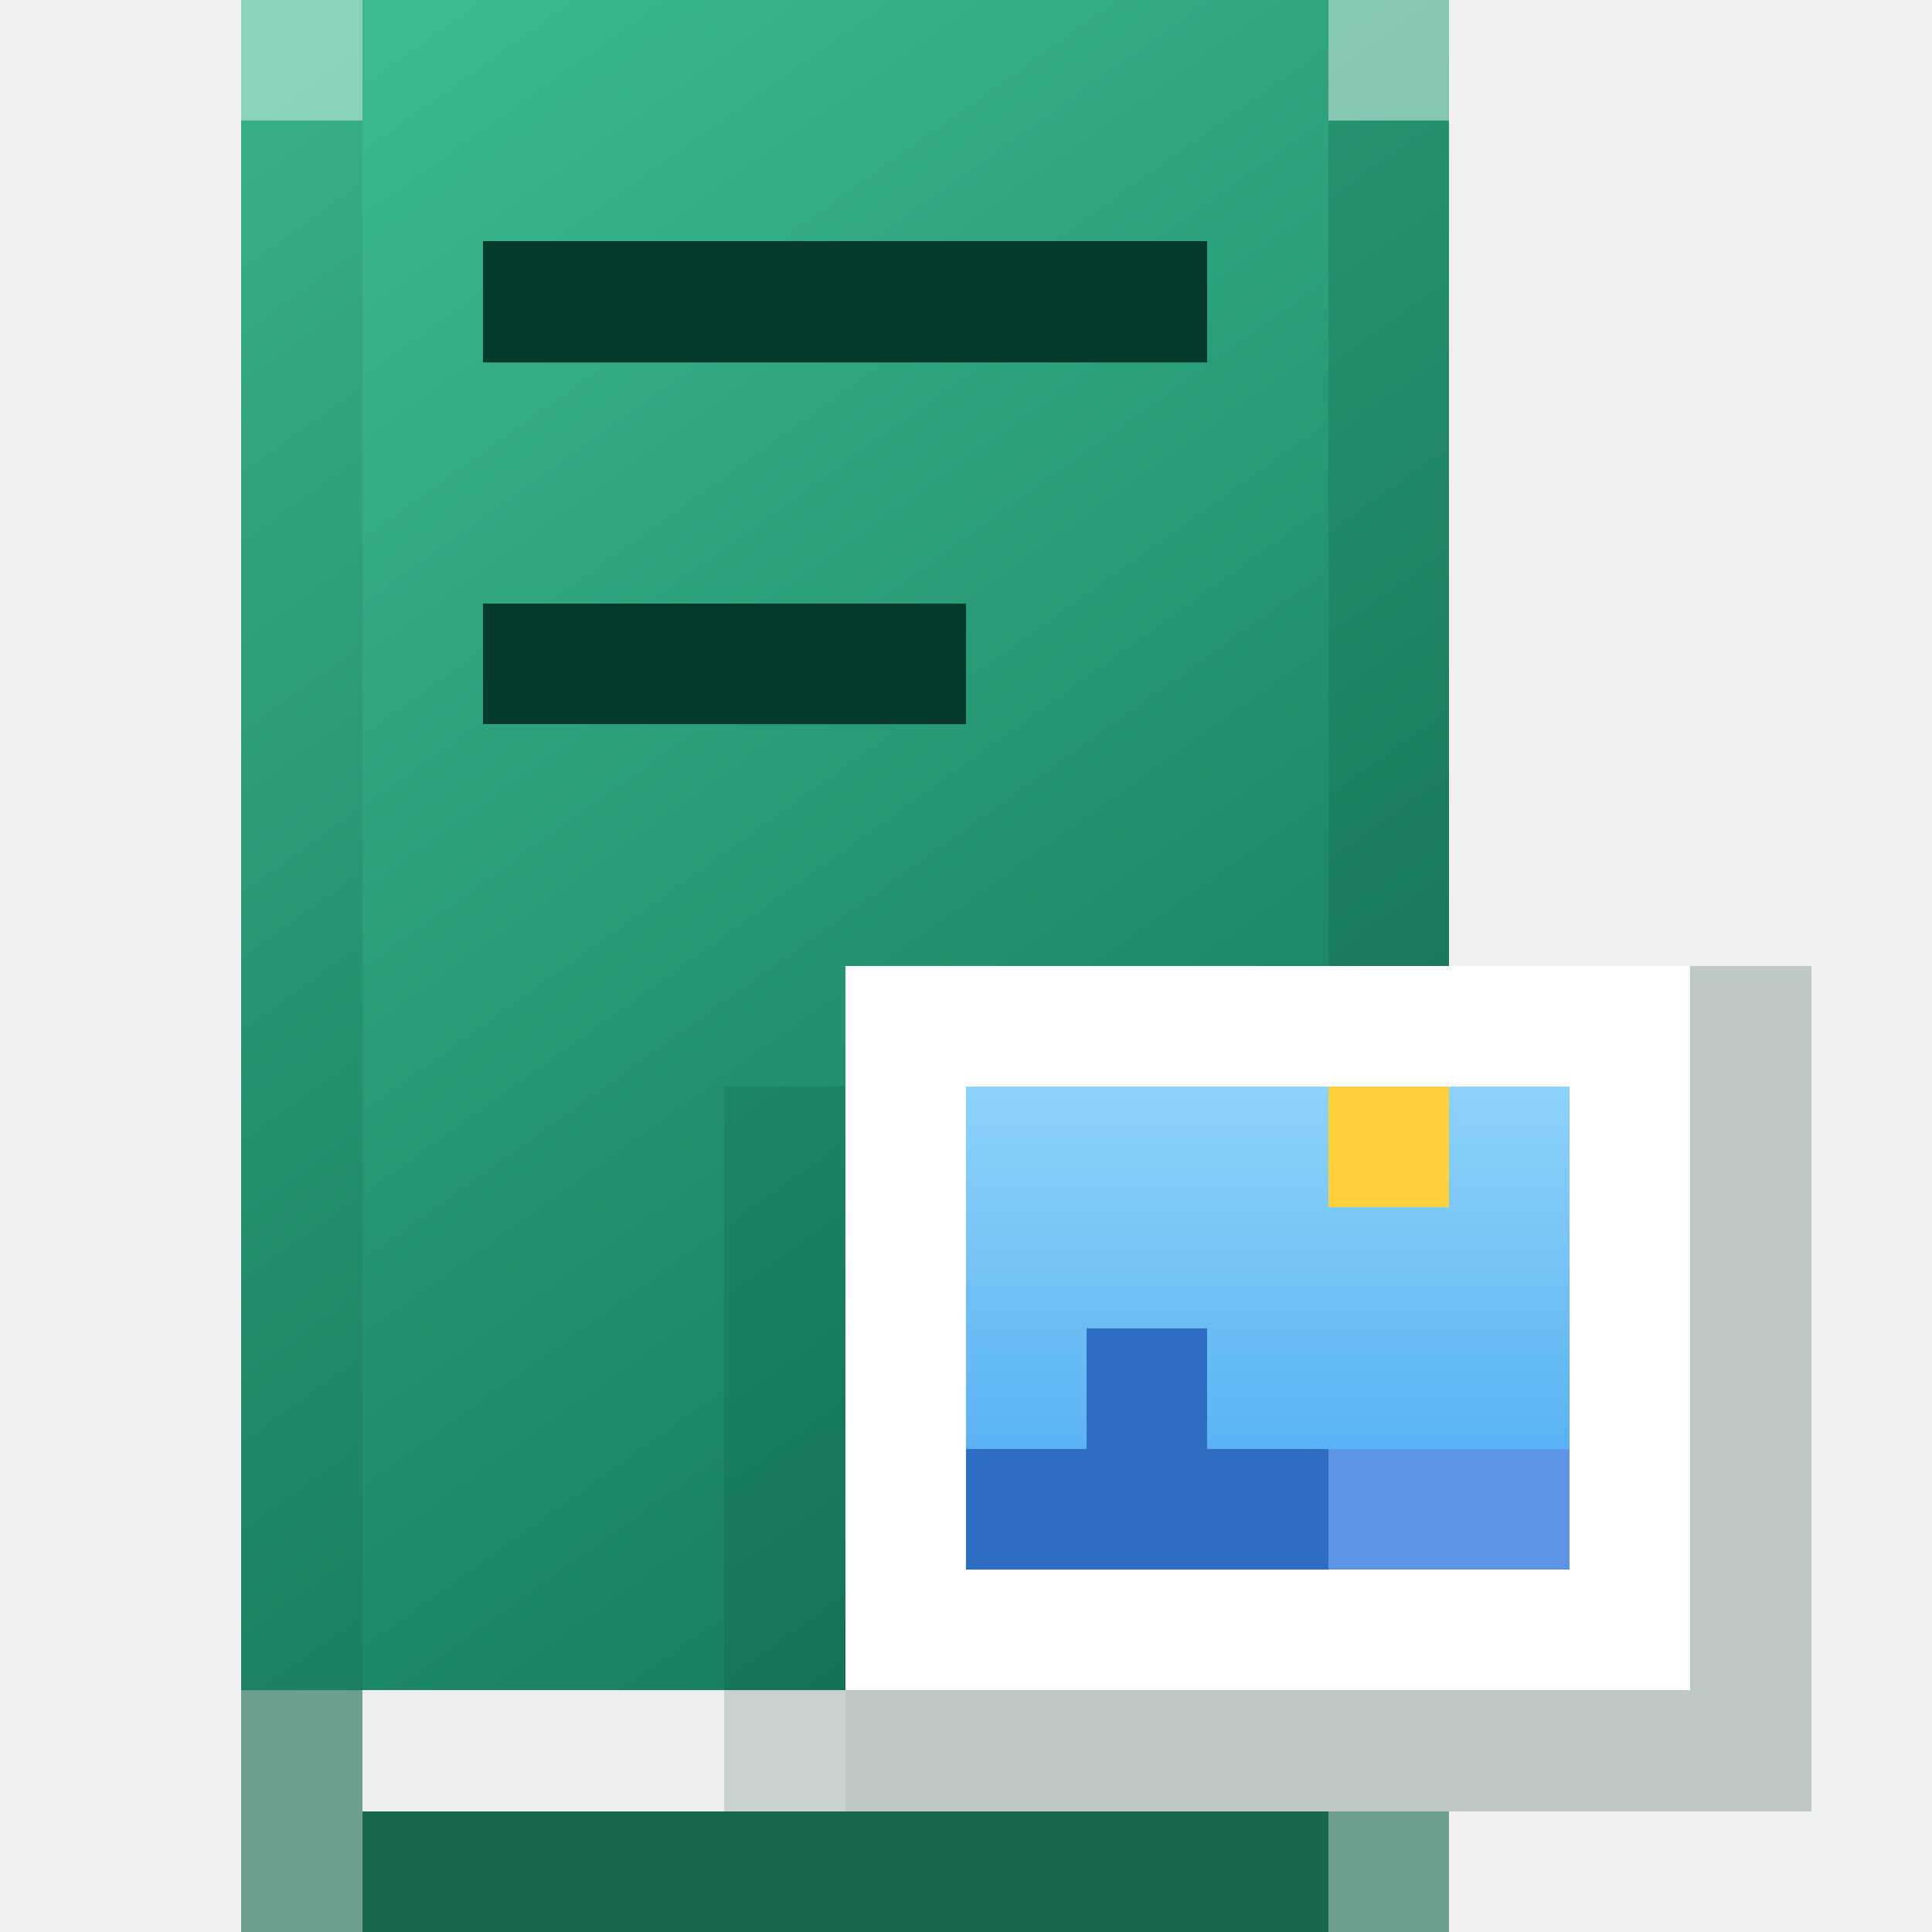
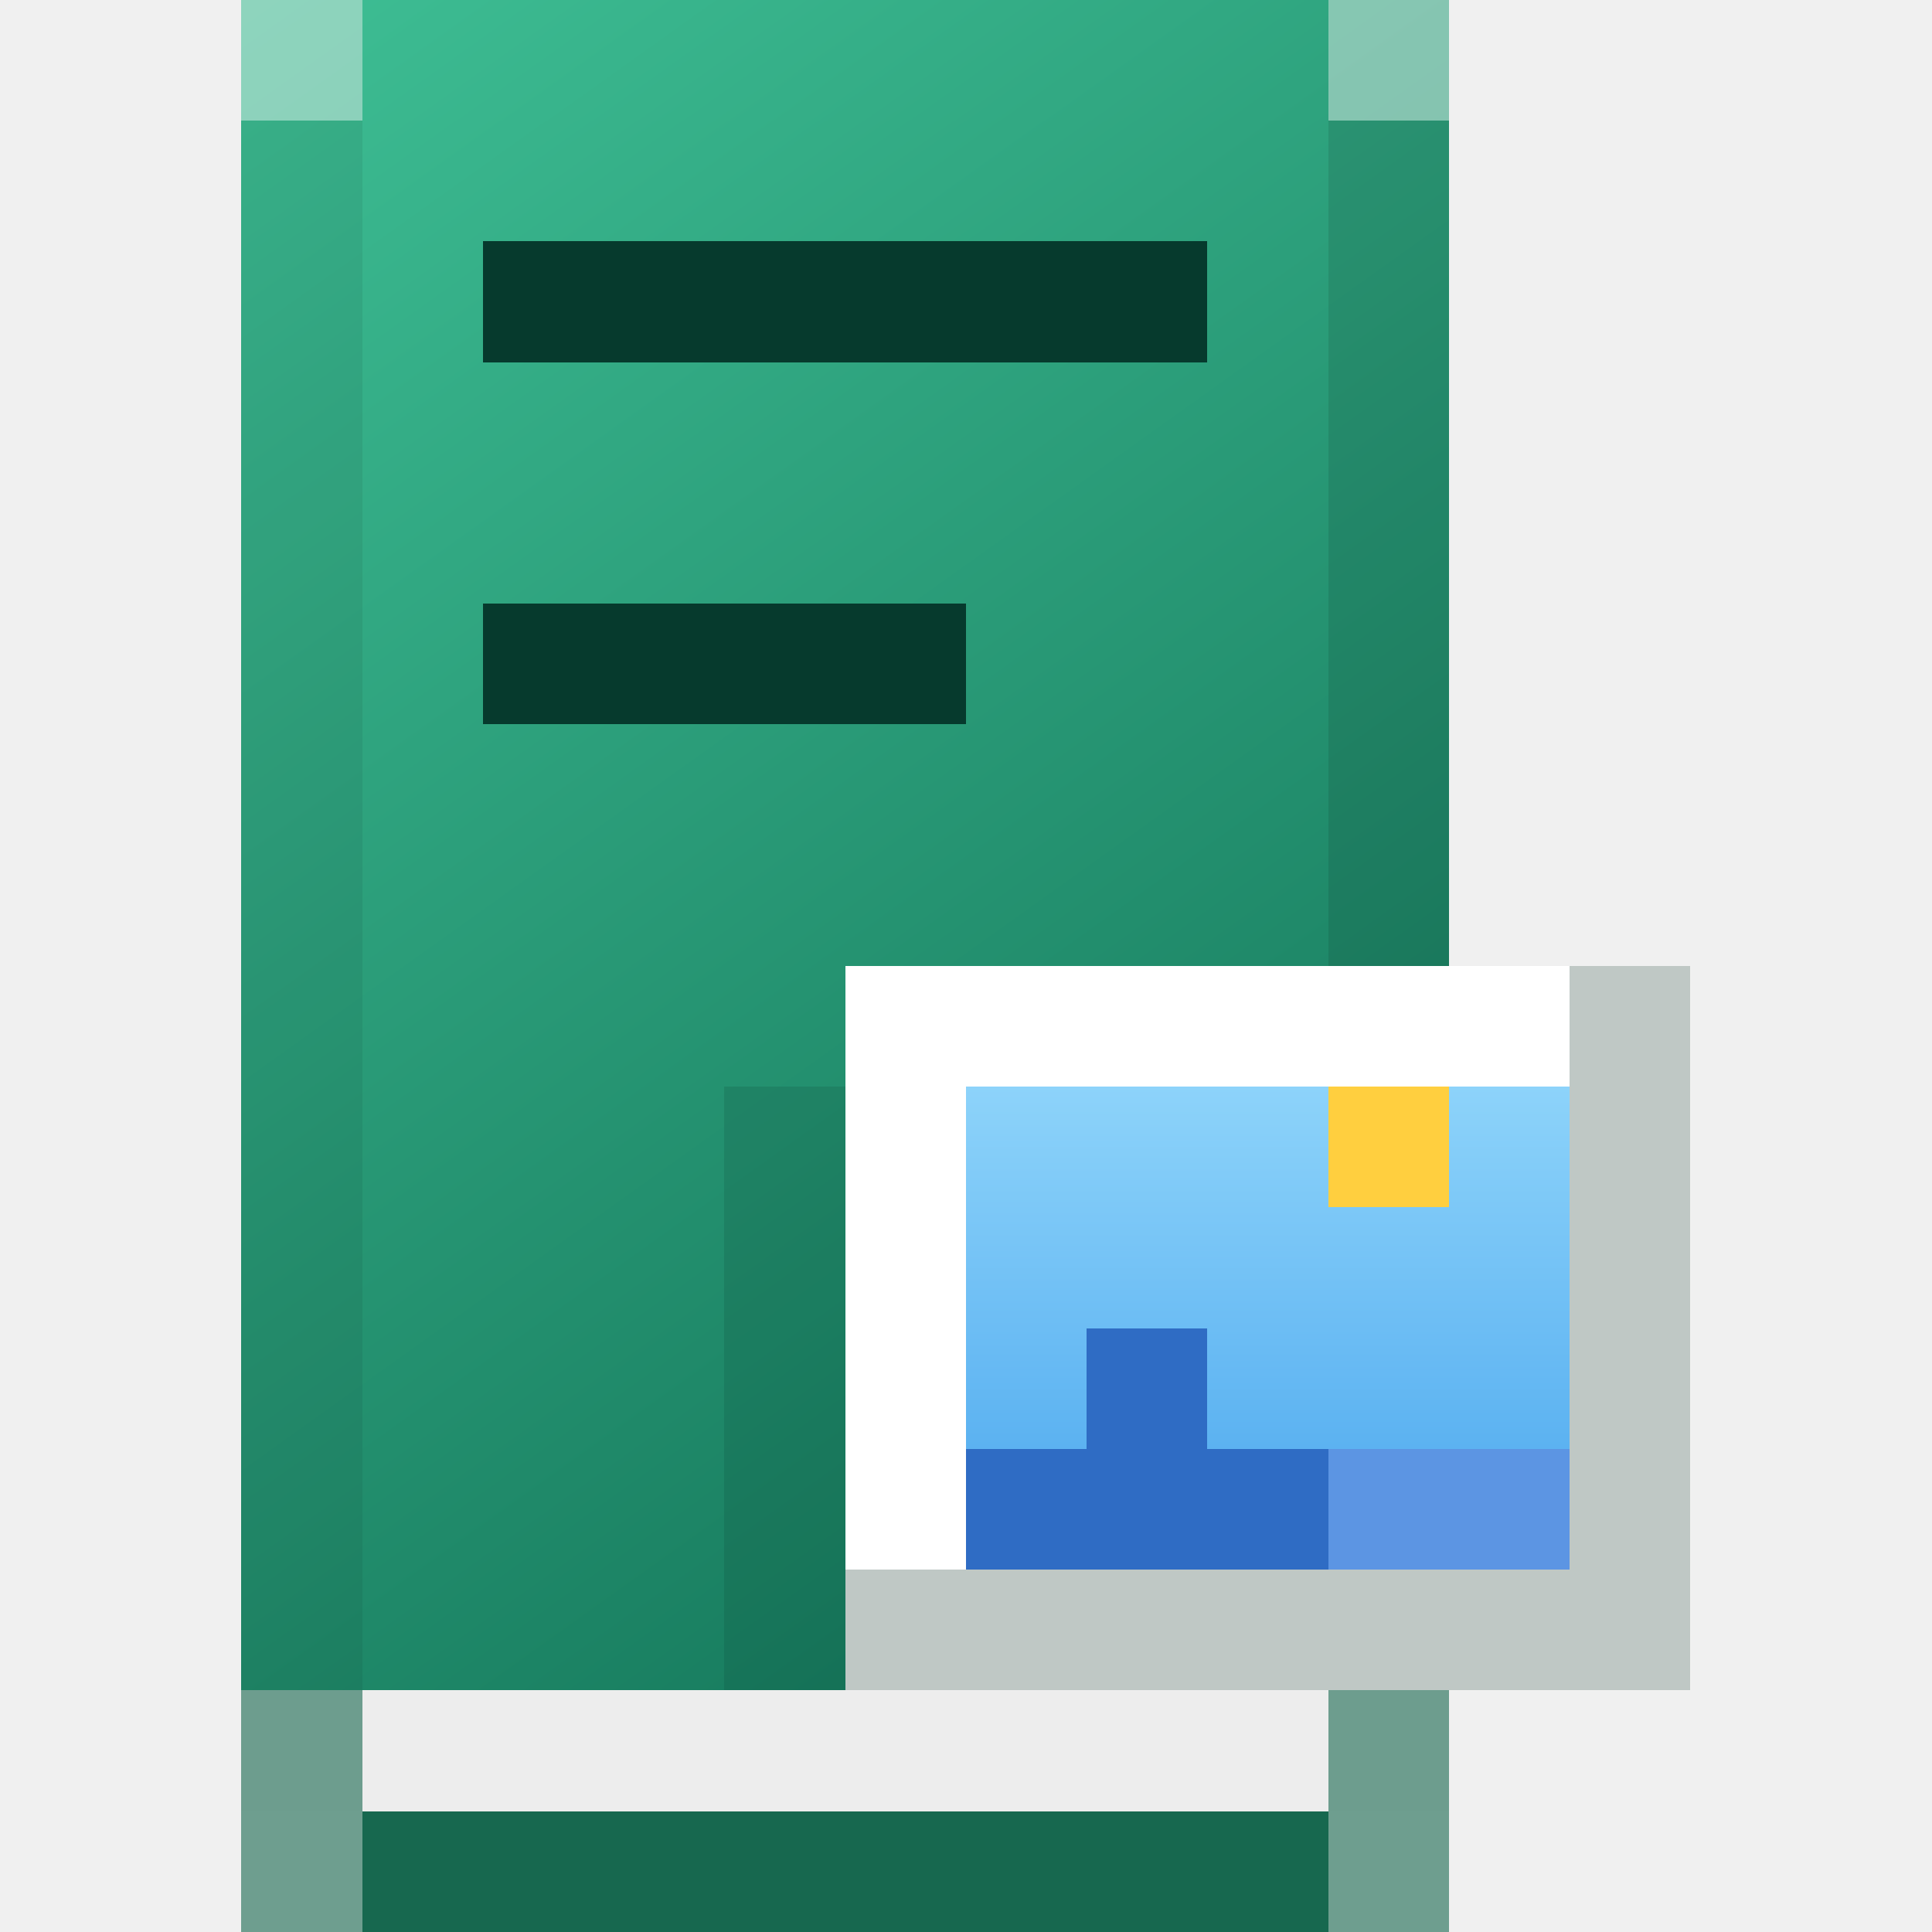
<svg xmlns="http://www.w3.org/2000/svg" width="16" height="16" viewBox="0 0 16 16">
  <defs>
    <linearGradient id="pg" x1="2" y1="0" x2="12" y2="14" gradientUnits="userSpaceOnUse">
      <stop offset="0" stop-color="#3EBE94" />
      <stop offset="1" stop-color="#106F54" />
    </linearGradient>
    <linearGradient id="sky" x1="0" y1="9" x2="0" y2="13" gradientUnits="userSpaceOnUse">
      <stop offset="0" stop-color="#8DD3FA" />
      <stop offset="1" stop-color="#4BA7EE" />
    </linearGradient>
  </defs>
  <rect x="2" y="1" width="10" height="13" fill="url(#pg)" shape-rendering="crispEdges" />
  <rect x="3" y="0" width="8" height="1" fill="url(#pg)" shape-rendering="crispEdges" />
  <rect x="3" y="14" width="8" height="1" fill="url(#pg)" shape-rendering="crispEdges" />
  <rect x="2" y="0" width="1" height="1" fill="url(#pg)" opacity="0.55" shape-rendering="crispEdges" />
  <rect x="2" y="14" width="1" height="1" fill="url(#pg)" shape-rendering="crispEdges" />
  <rect x="11" y="0" width="1" height="1" fill="url(#pg)" opacity="0.55" shape-rendering="crispEdges" />
  <rect x="11" y="14" width="1" height="1" fill="url(#pg)" shape-rendering="crispEdges" />
  <rect x="2" y="1" width="1" height="13" fill="#000" opacity="0.07" shape-rendering="crispEdges" />
  <rect x="11" y="1" width="1" height="13" fill="#000" opacity="0.1" shape-rendering="crispEdges" />
  <rect x="2" y="14" width="10" height="1" fill="#EDEDED" shape-rendering="crispEdges" />
  <rect x="2" y="14" width="1" height="1" fill="#17684F" opacity="0.6" shape-rendering="crispEdges" />
  <rect x="11" y="14" width="1" height="1" fill="#17684F" opacity="0.6" shape-rendering="crispEdges" />
  <rect x="3" y="15" width="8" height="1" fill="#17684F" shape-rendering="crispEdges" />
  <rect x="2" y="15" width="1" height="1" fill="#17684F" opacity="0.6" shape-rendering="crispEdges" />
  <rect x="11" y="15" width="1" height="1" fill="#17684F" opacity="0.6" shape-rendering="crispEdges" />
  <rect x="4" y="2" width="6" height="1" fill="#063A2D" shape-rendering="crispEdges" />
  <rect x="4" y="5" width="4" height="1" fill="#063A2D" shape-rendering="crispEdges" />
-   <rect x="6" y="9" width="1" height="6" fill="#063A2C" opacity="0.16" shape-rendering="crispEdges" />
-   <rect x="7" y="9" width="8" height="5" fill="#FFFFFF" shape-rendering="crispEdges" />
-   <rect x="8" y="8" width="6" height="1" fill="#FFFFFF" shape-rendering="crispEdges" />
-   <rect x="8" y="14" width="6" height="1" fill="#FFFFFF" shape-rendering="crispEdges" />
+   <rect x="6" y="9" width="1" height="5" fill="#063A2C" opacity="0.16" shape-rendering="crispEdges" />
+   <rect x="7" y="9" width="7" height="4" fill="#FFFFFF" shape-rendering="crispEdges" />
+   <rect x="8" y="8" width="5" height="1" fill="#FFFFFF" shape-rendering="crispEdges" />
+   <rect x="8" y="13" width="5" height="1" fill="#FFFFFF" shape-rendering="crispEdges" />
  <rect x="7" y="8" width="1" height="1" fill="#FFFFFF" shape-rendering="crispEdges" />
-   <rect x="7" y="14" width="1" height="1" fill="#FFFFFF" shape-rendering="crispEdges" />
-   <rect x="14" y="8" width="1" height="1" fill="#FFFFFF" shape-rendering="crispEdges" />
-   <rect x="14" y="14" width="1" height="1" fill="#FFFFFF" shape-rendering="crispEdges" />
-   <rect x="14" y="8" width="1" height="7" fill="#BFC8C5" shape-rendering="crispEdges" />
-   <rect x="7" y="14" width="8" height="1" fill="#BFC8C5" shape-rendering="crispEdges" />
+   <rect x="7" y="13" width="1" height="1" fill="#FFFFFF" shape-rendering="crispEdges" />
+   <rect x="13" y="8" width="1" height="1" fill="#FFFFFF" shape-rendering="crispEdges" />
+   <rect x="13" y="13" width="1" height="1" fill="#FFFFFF" shape-rendering="crispEdges" />
+   <rect x="13" y="8" width="1" height="6" fill="#BFC8C5" shape-rendering="crispEdges" />
+   <rect x="7" y="13" width="7" height="1" fill="#BFC8C5" shape-rendering="crispEdges" />
  <rect x="8" y="9" width="5" height="4" fill="url(#sky)" shape-rendering="crispEdges" />
  <rect x="11" y="9" width="1" height="1" fill="#FFCF3F" shape-rendering="crispEdges" />
  <rect x="9" y="11" width="1" height="1" fill="#2F6CC4" shape-rendering="crispEdges" />
  <rect x="8" y="12" width="1" height="1" fill="#2F6CC4" shape-rendering="crispEdges" />
  <rect x="9" y="12" width="1" height="1" fill="#2F6CC4" shape-rendering="crispEdges" />
  <rect x="10" y="12" width="1" height="1" fill="#2F6CC4" shape-rendering="crispEdges" />
  <rect x="11" y="12" width="1" height="1" fill="#5C95E3" shape-rendering="crispEdges" />
  <rect x="12" y="12" width="1" height="1" fill="#5C95E3" shape-rendering="crispEdges" />
</svg>
